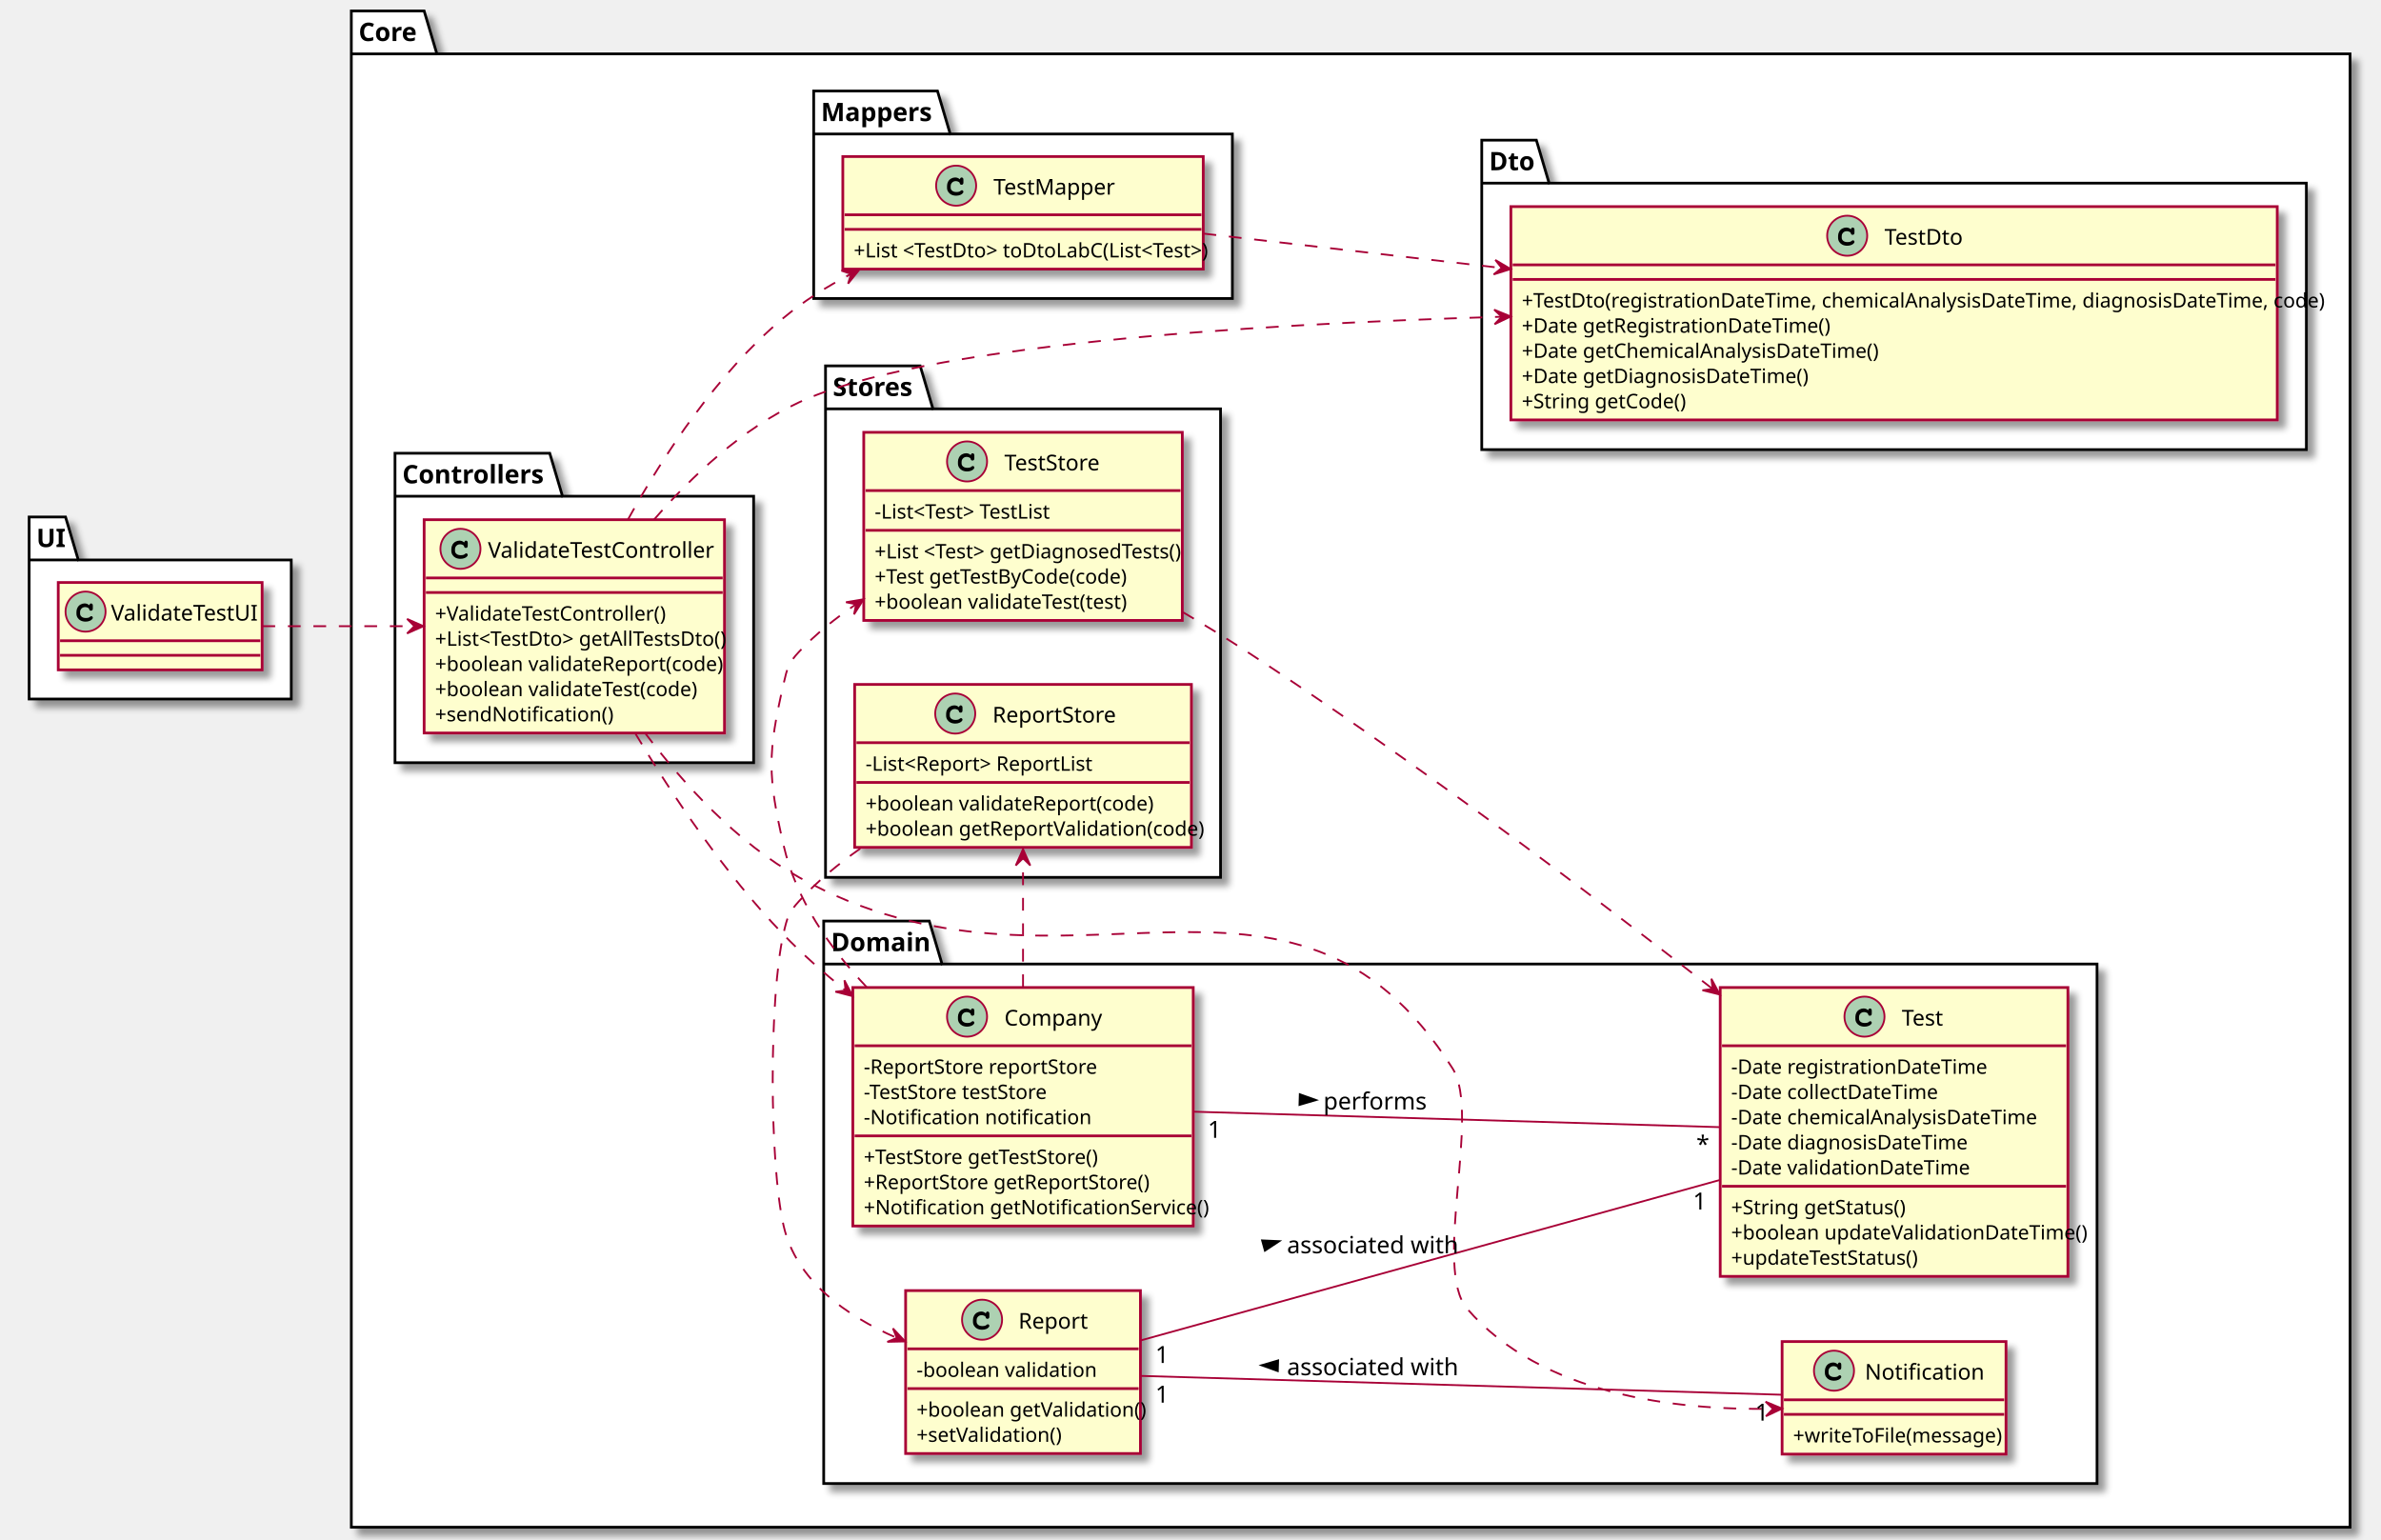
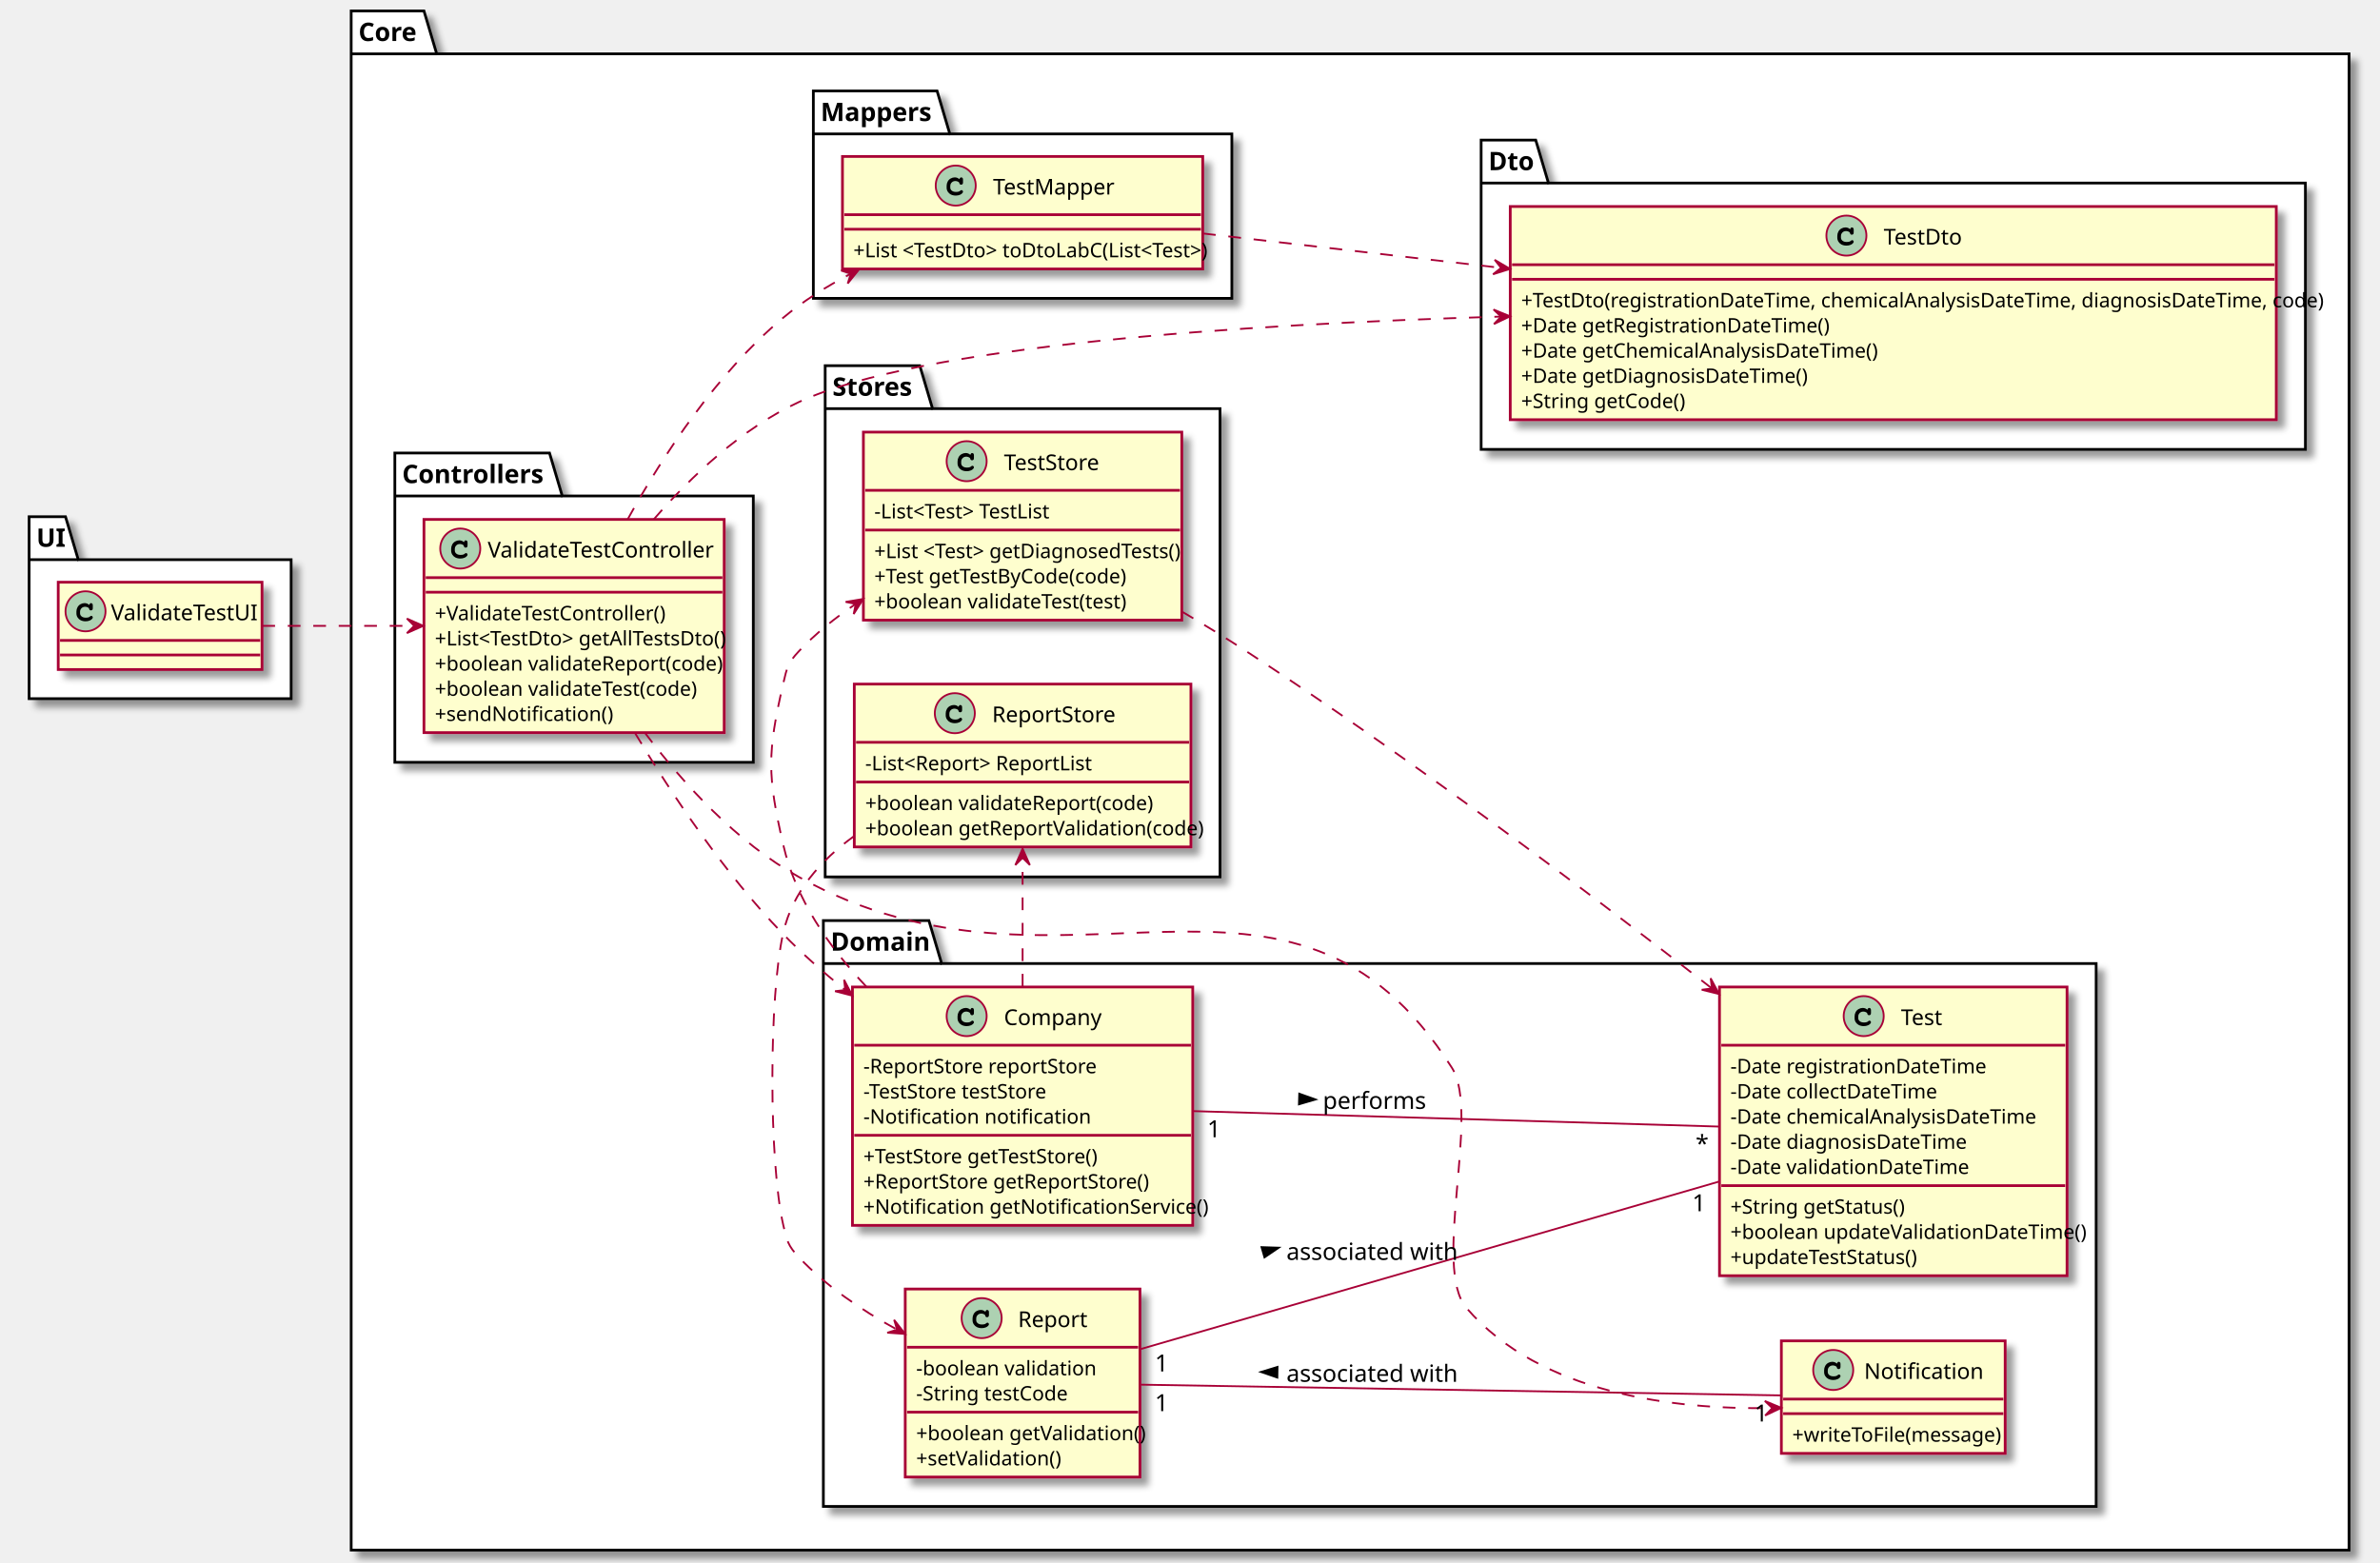
- <svg xmlns="http://www.w3.org/2000/svg" contentScriptType="application/ecmascript" contentStyleType="text/css" height="846px" preserveAspectRatio="none" style="width:1308px;height:846px;" version="1.1" viewBox="0 0 1308 846" width="1308px" zoomAndPan="magnify">
+ <svg xmlns="http://www.w3.org/2000/svg" contentScriptType="application/ecmascript" contentStyleType="text/css" height="859px" preserveAspectRatio="none" style="width:1308px;height:859px;background:#FFFFFF;" version="1.1" viewBox="0 0 1308 859" width="1308px" zoomAndPan="magnify">
  <defs>
-     <filter height="300%" id="f14uuxpwuvs7lb" width="300%" x="-1" y="-1">
+     <filter height="300%" id="ffjk8tilojz" width="300%" x="-1" y="-1">
      <feGaussianBlur result="blurOut" stdDeviation="2.0" />
      <feColorMatrix in="blurOut" result="blurOut2" type="matrix" values="0 0 0 0 0 0 0 0 0 0 0 0 0 0 0 0 0 0 .4 0" />
      <feOffset dx="4.0" dy="4.0" in="blurOut2" result="blurOut3" />
      <feBlend in="SourceGraphic" in2="blurOut3" mode="normal" />
    </filter>
  </defs>
  <g>
-     <polygon fill="#FFFFFF" filter="url(#f14uuxpwuvs7lb)" points="193,6,233,6,240,29.609,1291,29.609,1291,839,193,839,193,6" style="stroke:#000000;stroke-width:1.5;" />
+     <polygon fill="#FFFFFF" filter="url(#ffjk8tilojz)" points="193,6,233,6,240,29.609,1291,29.609,1291,852,193,852,193,6" style="stroke:#000000;stroke-width:1.5;" />
    <line style="stroke:#000000;stroke-width:1.5;" x1="193" x2="240" y1="29.609" y2="29.609" />
    <text fill="#000000" font-family="sans-serif" font-size="14" font-weight="bold" lengthAdjust="spacing" textLength="34" x="197" y="22.533">Core</text>
-     <polygon fill="#FFFFFF" filter="url(#f14uuxpwuvs7lb)" points="452.5,506,510.5,506,517.5,529.609,1152,529.609,1152,815,452.5,815,452.5,506" style="stroke:#000000;stroke-width:1.5;" />
+     <polygon fill="#FFFFFF" filter="url(#ffjk8tilojz)" points="452.5,506,510.5,506,517.5,529.609,1152,529.609,1152,828,452.5,828,452.5,506" style="stroke:#000000;stroke-width:1.5;" />
    <line style="stroke:#000000;stroke-width:1.5;" x1="452.5" x2="517.5" y1="529.609" y2="529.609" />
    <text fill="#000000" font-family="sans-serif" font-size="14" font-weight="bold" lengthAdjust="spacing" textLength="52" x="456.5" y="522.533">Domain</text>
-     <polygon fill="#FFFFFF" filter="url(#f14uuxpwuvs7lb)" points="453.5,201,505.5,201,512.5,224.609,670.5,224.609,670.5,482,453.5,482,453.5,201" style="stroke:#000000;stroke-width:1.5;" />
+     <polygon fill="#FFFFFF" filter="url(#ffjk8tilojz)" points="453.5,201,505.5,201,512.5,224.609,670.5,224.609,670.5,482,453.5,482,453.5,201" style="stroke:#000000;stroke-width:1.5;" />
    <line style="stroke:#000000;stroke-width:1.5;" x1="453.5" x2="512.5" y1="224.609" y2="224.609" />
    <text fill="#000000" font-family="sans-serif" font-size="14" font-weight="bold" lengthAdjust="spacing" textLength="46" x="457.5" y="217.533">Stores</text>
-     <polygon fill="#FFFFFF" filter="url(#f14uuxpwuvs7lb)" points="217,249,302,249,309,272.609,414,272.609,414,419,217,419,217,249" style="stroke:#000000;stroke-width:1.5;" />
+     <polygon fill="#FFFFFF" filter="url(#ffjk8tilojz)" points="217,249,302,249,309,272.609,414,272.609,414,419,217,419,217,249" style="stroke:#000000;stroke-width:1.5;" />
    <line style="stroke:#000000;stroke-width:1.5;" x1="217" x2="309" y1="272.609" y2="272.609" />
    <text fill="#000000" font-family="sans-serif" font-size="14" font-weight="bold" lengthAdjust="spacing" textLength="79" x="221" y="265.533">Controllers</text>
-     <polygon fill="#FFFFFF" filter="url(#f14uuxpwuvs7lb)" points="447,50,515,50,522,73.609,677,73.609,677,164,447,164,447,50" style="stroke:#000000;stroke-width:1.5;" />
+     <polygon fill="#FFFFFF" filter="url(#ffjk8tilojz)" points="447,50,515,50,522,73.609,677,73.609,677,164,447,164,447,50" style="stroke:#000000;stroke-width:1.5;" />
    <line style="stroke:#000000;stroke-width:1.5;" x1="447" x2="522" y1="73.609" y2="73.609" />
    <text fill="#000000" font-family="sans-serif" font-size="14" font-weight="bold" lengthAdjust="spacing" textLength="62" x="451" y="66.533">Mappers</text>
-     <polygon fill="#FFFFFF" filter="url(#f14uuxpwuvs7lb)" points="814,77,844,77,851,100.609,1267,100.609,1267,247,814,247,814,77" style="stroke:#000000;stroke-width:1.5;" />
+     <polygon fill="#FFFFFF" filter="url(#ffjk8tilojz)" points="814,77,844,77,851,100.609,1267,100.609,1267,247,814,247,814,77" style="stroke:#000000;stroke-width:1.5;" />
    <line style="stroke:#000000;stroke-width:1.5;" x1="814" x2="851" y1="100.609" y2="100.609" />
    <text fill="#000000" font-family="sans-serif" font-size="14" font-weight="bold" lengthAdjust="spacing" textLength="24" x="818" y="93.533">Dto</text>
-     <polygon fill="#FFFFFF" filter="url(#f14uuxpwuvs7lb)" points="16,284,36,284,43,307.609,160,307.609,160,384,16,384,16,284" style="stroke:#000000;stroke-width:1.5;" />
+     <polygon fill="#FFFFFF" filter="url(#ffjk8tilojz)" points="16,284,36,284,43,307.609,160,307.609,160,384,16,384,16,284" style="stroke:#000000;stroke-width:1.5;" />
    <line style="stroke:#000000;stroke-width:1.5;" x1="16" x2="43" y1="307.609" y2="307.609" />
    <text fill="#000000" font-family="sans-serif" font-size="14" font-weight="bold" lengthAdjust="spacing" textLength="14" x="20" y="300.533">UI</text>
-     <rect codeLine="7" fill="#FEFECE" filter="url(#f14uuxpwuvs7lb)" height="131.016" id="C" style="stroke:#A80036;stroke-width:1.5;" width="187" x="468.5" y="542.5" />
+     <rect codeLine="7" fill="#FEFECE" filter="url(#ffjk8tilojz)" height="131.016" id="C" style="stroke:#A80036;stroke-width:1.5;" width="187" x="468.5" y="542.5" />
    <ellipse cx="531.25" cy="558.5" fill="#ADD1B2" rx="11" ry="11" style="stroke:#A80036;stroke-width:1.0;" />
    <path d="M533.25,555 Q533.453,554.5 533.688,554.25 Q533.922,554 534.188,554 Q534.656,554 534.953,554.281 Q535.25,554.562 535.25,555.219 L535.25,556.781 Q535.25,557.438 534.969,557.719 Q534.688,558 534.25,558 Q533.859,558 533.609,557.828 Q533.359,557.656 533.25,557.203 Q533.203,556.891 533.031,556.719 Q532.719,556.391 532.156,556.203 Q531.594,556 531.031,556 Q530.328,556 529.734,556.281 Q529.156,556.562 528.703,557.188 Q528.25,557.812 528.25,558.672 L528.25,559.594 Q528.25,560.625 529.094,561.312 Q529.938,562 531.438,562 Q532.328,562 532.953,561.797 Q533.312,561.688 533.719,561.328 Q533.984,561.125 534.125,561.062 Q534.266,561 534.438,561 Q534.766,561 535,561.266 Q535.25,561.516 535.25,561.875 Q535.25,562.219 534.906,562.625 Q534.406,563.219 533.609,563.547 Q532.562,564 531.281,564 Q529.781,564 528.578,563.406 Q527.609,562.938 526.922,561.922 Q526.25,560.906 526.25,559.703 L526.25,558.609 Q526.25,557.359 526.844,556.266 Q527.453,555.172 528.5,554.594 Q529.562,554 530.75,554 Q531.469,554 532.094,554.25 Q532.719,554.5 533.25,555 Z " fill="#000000" />
    <text fill="#000000" font-family="sans-serif" font-size="12" lengthAdjust="spacing" textLength="53" x="551.75" y="563.41">Company</text>
    <line style="stroke:#A80036;stroke-width:1.5;" x1="469.5" x2="654.5" y1="574.5" y2="574.5" />
    <text fill="#000000" font-family="sans-serif" font-size="11" lengthAdjust="spacing" textLength="120" x="474.5" y="589.919">-ReportStore reportStore</text>
    <text fill="#000000" font-family="sans-serif" font-size="11" lengthAdjust="spacing" textLength="98" x="474.5" y="603.755">-TestStore testStore</text>
    <text fill="#000000" font-family="sans-serif" font-size="11" lengthAdjust="spacing" textLength="112" x="474.5" y="617.591">-Notification notification</text>
    <line style="stroke:#A80036;stroke-width:1.5;" x1="469.5" x2="654.5" y1="624.008" y2="624.008" />
    <text fill="#000000" font-family="sans-serif" font-size="11" lengthAdjust="spacing" textLength="126" x="474.5" y="639.427">+TestStore getTestStore()</text>
    <text fill="#000000" font-family="sans-serif" font-size="11" lengthAdjust="spacing" textLength="148" x="474.5" y="653.263">+ReportStore getReportStore()</text>
    <text fill="#000000" font-family="sans-serif" font-size="11" lengthAdjust="spacing" textLength="175" x="474.5" y="667.099">+Notification getNotificationService()</text>
-     <rect codeLine="16" fill="#FEFECE" filter="url(#f14uuxpwuvs7lb)" height="158.688" id="T" style="stroke:#A80036;stroke-width:1.5;" width="191" x="945" y="542.5" />
+     <rect codeLine="16" fill="#FEFECE" filter="url(#ffjk8tilojz)" height="158.688" id="T" style="stroke:#A80036;stroke-width:1.5;" width="191" x="945" y="542.5" />
    <ellipse cx="1024.25" cy="558.5" fill="#ADD1B2" rx="11" ry="11" style="stroke:#A80036;stroke-width:1.0;" />
    <path d="M1026.25,555 Q1026.453,554.5 1026.688,554.25 Q1026.922,554 1027.188,554 Q1027.656,554 1027.953,554.281 Q1028.25,554.562 1028.25,555.219 L1028.25,556.781 Q1028.25,557.438 1027.969,557.719 Q1027.688,558 1027.25,558 Q1026.859,558 1026.609,557.828 Q1026.359,557.656 1026.25,557.203 Q1026.203,556.891 1026.031,556.719 Q1025.719,556.391 1025.156,556.203 Q1024.594,556 1024.031,556 Q1023.328,556 1022.734,556.281 Q1022.156,556.562 1021.703,557.188 Q1021.25,557.812 1021.25,558.672 L1021.25,559.594 Q1021.25,560.625 1022.094,561.312 Q1022.938,562 1024.438,562 Q1025.328,562 1025.953,561.797 Q1026.312,561.688 1026.719,561.328 Q1026.984,561.125 1027.125,561.062 Q1027.266,561 1027.438,561 Q1027.766,561 1028,561.266 Q1028.25,561.516 1028.25,561.875 Q1028.25,562.219 1027.906,562.625 Q1027.406,563.219 1026.609,563.547 Q1025.562,564 1024.281,564 Q1022.781,564 1021.578,563.406 Q1020.609,562.938 1019.922,561.922 Q1019.25,560.906 1019.25,559.703 L1019.25,558.609 Q1019.25,557.359 1019.844,556.266 Q1020.453,555.172 1021.5,554.594 Q1022.562,554 1023.75,554 Q1024.469,554 1025.094,554.25 Q1025.719,554.5 1026.25,555 Z " fill="#000000" />
    <text fill="#000000" font-family="sans-serif" font-size="12" lengthAdjust="spacing" textLength="24" x="1044.75" y="563.41">Test</text>
    <line style="stroke:#A80036;stroke-width:1.5;" x1="946" x2="1135" y1="574.5" y2="574.5" />
    <text fill="#000000" font-family="sans-serif" font-size="11" lengthAdjust="spacing" textLength="127" x="951" y="589.919">-Date registrationDateTime</text>
    <text fill="#000000" font-family="sans-serif" font-size="11" lengthAdjust="spacing" textLength="104" x="951" y="603.755">-Date collectDateTime</text>
    <text fill="#000000" font-family="sans-serif" font-size="11" lengthAdjust="spacing" textLength="157" x="951" y="617.591">-Date chemicalAnalysisDateTime</text>
    <text fill="#000000" font-family="sans-serif" font-size="11" lengthAdjust="spacing" textLength="119" x="951" y="631.427">-Date diagnosisDateTime</text>
    <text fill="#000000" font-family="sans-serif" font-size="11" lengthAdjust="spacing" textLength="118" x="951" y="645.263">-Date validationDateTime</text>
    <line style="stroke:#A80036;stroke-width:1.5;" x1="946" x2="1135" y1="651.68" y2="651.68" />
    <text fill="#000000" font-family="sans-serif" font-size="11" lengthAdjust="spacing" textLength="91" x="951" y="667.099">+String getStatus()</text>
    <text fill="#000000" font-family="sans-serif" font-size="11" lengthAdjust="spacing" textLength="179" x="951" y="680.935">+boolean updateValidationDateTime()</text>
    <text fill="#000000" font-family="sans-serif" font-size="11" lengthAdjust="spacing" textLength="99" x="951" y="694.77">+updateTestStatus()</text>
-     <rect codeLine="27" fill="#FEFECE" filter="url(#f14uuxpwuvs7lb)" height="89.508" id="R" style="stroke:#A80036;stroke-width:1.5;" width="129" x="497.5" y="709" />
-     <ellipse cx="539.5" cy="725" fill="#ADD1B2" rx="11" ry="11" style="stroke:#A80036;stroke-width:1.0;" />
-     <path d="M541.5,721.5 Q541.703,721 541.938,720.75 Q542.172,720.5 542.438,720.5 Q542.906,720.5 543.203,720.781 Q543.5,721.062 543.5,721.719 L543.5,723.281 Q543.5,723.938 543.219,724.219 Q542.938,724.5 542.5,724.5 Q542.109,724.5 541.859,724.328 Q541.609,724.156 541.5,723.703 Q541.453,723.391 541.281,723.219 Q540.969,722.891 540.406,722.703 Q539.844,722.5 539.281,722.5 Q538.578,722.5 537.984,722.781 Q537.406,723.062 536.953,723.688 Q536.5,724.312 536.5,725.172 L536.5,726.094 Q536.5,727.125 537.344,727.812 Q538.188,728.5 539.688,728.5 Q540.578,728.5 541.203,728.297 Q541.562,728.188 541.969,727.828 Q542.234,727.625 542.375,727.562 Q542.516,727.5 542.688,727.5 Q543.016,727.5 543.25,727.766 Q543.5,728.016 543.5,728.375 Q543.5,728.719 543.156,729.125 Q542.656,729.719 541.859,730.047 Q540.812,730.5 539.531,730.5 Q538.031,730.5 536.828,729.906 Q535.859,729.438 535.172,728.422 Q534.5,727.406 534.5,726.203 L534.5,725.109 Q534.5,723.859 535.094,722.766 Q535.703,721.672 536.75,721.094 Q537.812,720.5 539,720.5 Q539.719,720.5 540.344,720.75 Q540.969,721 541.5,721.5 Z " fill="#000000" />
-     <text fill="#000000" font-family="sans-serif" font-size="12" lengthAdjust="spacing" textLength="37" x="559.5" y="729.91">Report</text>
-     <line style="stroke:#A80036;stroke-width:1.5;" x1="498.5" x2="625.5" y1="741" y2="741" />
-     <text fill="#000000" font-family="sans-serif" font-size="11" lengthAdjust="spacing" textLength="90" x="503.5" y="756.419">-boolean validation</text>
-     <line style="stroke:#A80036;stroke-width:1.5;" x1="498.5" x2="625.5" y1="762.836" y2="762.836" />
-     <text fill="#000000" font-family="sans-serif" font-size="11" lengthAdjust="spacing" textLength="117" x="503.5" y="778.255">+boolean getValidation()</text>
-     <text fill="#000000" font-family="sans-serif" font-size="11" lengthAdjust="spacing" textLength="76" x="503.5" y="792.091">+setValidation()</text>
-     <rect codeLine="33" fill="#FEFECE" filter="url(#f14uuxpwuvs7lb)" height="61.836" id="N" style="stroke:#A80036;stroke-width:1.5;" width="123" x="979" y="737" />
+     <rect codeLine="27" fill="#FEFECE" filter="url(#ffjk8tilojz)" height="103.344" id="R" style="stroke:#A80036;stroke-width:1.5;" width="129" x="497.5" y="708.5" />
+     <ellipse cx="539.5" cy="724.5" fill="#ADD1B2" rx="11" ry="11" style="stroke:#A80036;stroke-width:1.0;" />
+     <path d="M541.5,721 Q541.703,720.5 541.938,720.25 Q542.172,720 542.438,720 Q542.906,720 543.203,720.281 Q543.5,720.562 543.5,721.219 L543.5,722.781 Q543.5,723.438 543.219,723.719 Q542.938,724 542.5,724 Q542.109,724 541.859,723.828 Q541.609,723.656 541.5,723.203 Q541.453,722.891 541.281,722.719 Q540.969,722.391 540.406,722.203 Q539.844,722 539.281,722 Q538.578,722 537.984,722.281 Q537.406,722.562 536.953,723.188 Q536.5,723.812 536.5,724.672 L536.5,725.594 Q536.5,726.625 537.344,727.312 Q538.188,728 539.688,728 Q540.578,728 541.203,727.797 Q541.562,727.688 541.969,727.328 Q542.234,727.125 542.375,727.062 Q542.516,727 542.688,727 Q543.016,727 543.25,727.266 Q543.5,727.516 543.5,727.875 Q543.5,728.219 543.156,728.625 Q542.656,729.219 541.859,729.547 Q540.812,730 539.531,730 Q538.031,730 536.828,729.406 Q535.859,728.938 535.172,727.922 Q534.5,726.906 534.5,725.703 L534.5,724.609 Q534.5,723.359 535.094,722.266 Q535.703,721.172 536.75,720.594 Q537.812,720 539,720 Q539.719,720 540.344,720.25 Q540.969,720.5 541.5,721 Z " fill="#000000" />
+     <text fill="#000000" font-family="sans-serif" font-size="12" lengthAdjust="spacing" textLength="37" x="559.5" y="729.41">Report</text>
+     <line style="stroke:#A80036;stroke-width:1.5;" x1="498.5" x2="625.5" y1="740.5" y2="740.5" />
+     <text fill="#000000" font-family="sans-serif" font-size="11" lengthAdjust="spacing" textLength="90" x="503.5" y="755.919">-boolean validation</text>
+     <text fill="#000000" font-family="sans-serif" font-size="11" lengthAdjust="spacing" textLength="78" x="503.5" y="769.755">-String testCode</text>
+     <line style="stroke:#A80036;stroke-width:1.5;" x1="498.5" x2="625.5" y1="776.172" y2="776.172" />
+     <text fill="#000000" font-family="sans-serif" font-size="11" lengthAdjust="spacing" textLength="117" x="503.5" y="791.591">+boolean getValidation()</text>
+     <text fill="#000000" font-family="sans-serif" font-size="11" lengthAdjust="spacing" textLength="76" x="503.5" y="805.427">+setValidation()</text>
+     <rect codeLine="34" fill="#FEFECE" filter="url(#ffjk8tilojz)" height="61.836" id="N" style="stroke:#A80036;stroke-width:1.5;" width="123" x="979" y="737" />
    <ellipse cx="1007.5" cy="753" fill="#ADD1B2" rx="11" ry="11" style="stroke:#A80036;stroke-width:1.0;" />
    <path d="M1009.5,749.5 Q1009.703,749 1009.938,748.75 Q1010.172,748.5 1010.438,748.5 Q1010.906,748.5 1011.203,748.781 Q1011.5,749.062 1011.5,749.719 L1011.5,751.281 Q1011.5,751.938 1011.219,752.219 Q1010.938,752.5 1010.5,752.5 Q1010.109,752.5 1009.859,752.328 Q1009.609,752.156 1009.5,751.703 Q1009.453,751.391 1009.281,751.219 Q1008.969,750.891 1008.406,750.703 Q1007.844,750.5 1007.281,750.5 Q1006.578,750.5 1005.984,750.781 Q1005.406,751.062 1004.953,751.688 Q1004.5,752.312 1004.5,753.172 L1004.5,754.094 Q1004.5,755.125 1005.344,755.812 Q1006.188,756.5 1007.688,756.5 Q1008.578,756.5 1009.203,756.297 Q1009.562,756.188 1009.969,755.828 Q1010.234,755.625 1010.375,755.562 Q1010.516,755.5 1010.688,755.5 Q1011.016,755.5 1011.25,755.766 Q1011.5,756.016 1011.5,756.375 Q1011.5,756.719 1011.156,757.125 Q1010.656,757.719 1009.859,758.047 Q1008.812,758.5 1007.531,758.5 Q1006.031,758.5 1004.828,757.906 Q1003.859,757.438 1003.172,756.422 Q1002.5,755.406 1002.5,754.203 L1002.5,753.109 Q1002.5,751.859 1003.094,750.766 Q1003.703,749.672 1004.75,749.094 Q1005.812,748.5 1007,748.5 Q1007.719,748.5 1008.344,748.75 Q1008.969,749 1009.5,749.5 Z " fill="#000000" />
    <text fill="#000000" font-family="sans-serif" font-size="12" lengthAdjust="spacing" textLength="61" x="1024.5" y="757.91">Notification</text>
    <line style="stroke:#A80036;stroke-width:1.5;" x1="980" x2="1101" y1="769" y2="769" />
    <line style="stroke:#A80036;stroke-width:1.5;" x1="980" x2="1101" y1="777" y2="777" />
    <text fill="#000000" font-family="sans-serif" font-size="11" lengthAdjust="spacing" textLength="111" x="985" y="792.419">+writeToFile(message)</text>
-     <rect codeLine="40" fill="#FEFECE" filter="url(#f14uuxpwuvs7lb)" height="103.344" id="TS" style="stroke:#A80036;stroke-width:1.5;" width="175" x="474.5" y="237.5" />
+     <rect codeLine="41" fill="#FEFECE" filter="url(#ffjk8tilojz)" height="103.344" id="TS" style="stroke:#A80036;stroke-width:1.5;" width="175" x="474.5" y="237.5" />
    <ellipse cx="531.25" cy="253.5" fill="#ADD1B2" rx="11" ry="11" style="stroke:#A80036;stroke-width:1.0;" />
    <path d="M533.25,250 Q533.453,249.5 533.688,249.25 Q533.922,249 534.188,249 Q534.656,249 534.953,249.281 Q535.25,249.562 535.25,250.219 L535.25,251.781 Q535.25,252.438 534.969,252.719 Q534.688,253 534.25,253 Q533.859,253 533.609,252.828 Q533.359,252.656 533.25,252.203 Q533.203,251.891 533.031,251.719 Q532.719,251.391 532.156,251.203 Q531.594,251 531.031,251 Q530.328,251 529.734,251.281 Q529.156,251.562 528.703,252.188 Q528.25,252.812 528.25,253.672 L528.25,254.594 Q528.25,255.625 529.094,256.312 Q529.938,257 531.438,257 Q532.328,257 532.953,256.797 Q533.312,256.688 533.719,256.328 Q533.984,256.125 534.125,256.062 Q534.266,256 534.438,256 Q534.766,256 535,256.266 Q535.25,256.516 535.25,256.875 Q535.25,257.219 534.906,257.625 Q534.406,258.219 533.609,258.547 Q532.562,259 531.281,259 Q529.781,259 528.578,258.406 Q527.609,257.938 526.922,256.922 Q526.25,255.906 526.25,254.703 L526.25,253.609 Q526.25,252.359 526.844,251.266 Q527.453,250.172 528.5,249.594 Q529.562,249 530.75,249 Q531.469,249 532.094,249.25 Q532.719,249.5 533.25,250 Z " fill="#000000" />
    <text fill="#000000" font-family="sans-serif" font-size="12" lengthAdjust="spacing" textLength="53" x="551.75" y="258.41">TestStore</text>
    <line style="stroke:#A80036;stroke-width:1.5;" x1="475.5" x2="648.5" y1="269.5" y2="269.5" />
    <text fill="#000000" font-family="sans-serif" font-size="11" lengthAdjust="spacing" textLength="95" x="480.5" y="284.919">-List&lt;Test&gt; TestList</text>
    <line style="stroke:#A80036;stroke-width:1.5;" x1="475.5" x2="648.5" y1="291.336" y2="291.336" />
    <text fill="#000000" font-family="sans-serif" font-size="11" lengthAdjust="spacing" textLength="163" x="480.5" y="306.755">+List &lt;Test&gt; getDiagnosedTests()</text>
    <text fill="#000000" font-family="sans-serif" font-size="11" lengthAdjust="spacing" textLength="136" x="480.5" y="320.591">+Test getTestByCode(code)</text>
    <text fill="#000000" font-family="sans-serif" font-size="11" lengthAdjust="spacing" textLength="131" x="480.5" y="334.427">+boolean validateTest(test)</text>
-     <rect codeLine="47" fill="#FEFECE" filter="url(#f14uuxpwuvs7lb)" height="89.508" id="RS" style="stroke:#A80036;stroke-width:1.5;" width="185" x="469.5" y="376" />
+     <rect codeLine="48" fill="#FEFECE" filter="url(#ffjk8tilojz)" height="89.508" id="RS" style="stroke:#A80036;stroke-width:1.5;" width="185" x="469.5" y="376" />
    <ellipse cx="524.75" cy="392" fill="#ADD1B2" rx="11" ry="11" style="stroke:#A80036;stroke-width:1.0;" />
    <path d="M526.75,388.5 Q526.953,388 527.188,387.75 Q527.422,387.5 527.688,387.5 Q528.156,387.5 528.453,387.781 Q528.75,388.062 528.75,388.719 L528.75,390.281 Q528.75,390.938 528.469,391.219 Q528.188,391.5 527.75,391.5 Q527.359,391.5 527.109,391.328 Q526.859,391.156 526.75,390.703 Q526.703,390.391 526.531,390.219 Q526.219,389.891 525.656,389.703 Q525.094,389.5 524.531,389.5 Q523.828,389.5 523.234,389.781 Q522.656,390.062 522.203,390.688 Q521.75,391.312 521.75,392.172 L521.75,393.094 Q521.75,394.125 522.594,394.812 Q523.438,395.5 524.938,395.5 Q525.828,395.5 526.453,395.297 Q526.812,395.188 527.219,394.828 Q527.484,394.625 527.625,394.562 Q527.766,394.5 527.938,394.5 Q528.266,394.5 528.5,394.766 Q528.75,395.016 528.75,395.375 Q528.75,395.719 528.406,396.125 Q527.906,396.719 527.109,397.047 Q526.062,397.5 524.781,397.5 Q523.281,397.5 522.078,396.906 Q521.109,396.438 520.422,395.422 Q519.75,394.406 519.75,393.203 L519.75,392.109 Q519.75,390.859 520.344,389.766 Q520.953,388.672 522,388.094 Q523.062,387.5 524.25,387.5 Q524.969,387.5 525.594,387.75 Q526.219,388 526.75,388.5 Z " fill="#000000" />
    <text fill="#000000" font-family="sans-serif" font-size="12" lengthAdjust="spacing" textLength="66" x="545.25" y="396.91">ReportStore</text>
    <line style="stroke:#A80036;stroke-width:1.5;" x1="470.5" x2="653.5" y1="408" y2="408" />
    <text fill="#000000" font-family="sans-serif" font-size="11" lengthAdjust="spacing" textLength="117" x="475.5" y="423.419">-List&lt;Report&gt; ReportList</text>
    <line style="stroke:#A80036;stroke-width:1.5;" x1="470.5" x2="653.5" y1="429.836" y2="429.836" />
    <text fill="#000000" font-family="sans-serif" font-size="11" lengthAdjust="spacing" textLength="148" x="475.5" y="445.255">+boolean validateReport(code)</text>
    <text fill="#000000" font-family="sans-serif" font-size="11" lengthAdjust="spacing" textLength="173" x="475.5" y="459.091">+boolean getReportValidation(code)</text>
-     <rect codeLine="56" fill="#FEFECE" filter="url(#f14uuxpwuvs7lb)" height="117.18" id="VTC" style="stroke:#A80036;stroke-width:1.5;" width="165" x="233" y="285.5" />
+     <rect codeLine="57" fill="#FEFECE" filter="url(#ffjk8tilojz)" height="117.18" id="VTC" style="stroke:#A80036;stroke-width:1.5;" width="165" x="233" y="285.5" />
    <ellipse cx="252.95" cy="301.5" fill="#ADD1B2" rx="11" ry="11" style="stroke:#A80036;stroke-width:1.0;" />
    <path d="M254.95,298 Q255.153,297.5 255.387,297.25 Q255.622,297 255.887,297 Q256.356,297 256.653,297.281 Q256.95,297.562 256.95,298.219 L256.95,299.781 Q256.95,300.438 256.669,300.719 Q256.387,301 255.95,301 Q255.559,301 255.309,300.828 Q255.059,300.656 254.95,300.203 Q254.903,299.891 254.731,299.719 Q254.419,299.391 253.856,299.203 Q253.294,299 252.731,299 Q252.028,299 251.434,299.281 Q250.856,299.562 250.403,300.188 Q249.95,300.812 249.95,301.672 L249.95,302.594 Q249.95,303.625 250.794,304.312 Q251.637,305 253.137,305 Q254.028,305 254.653,304.797 Q255.012,304.688 255.419,304.328 Q255.684,304.125 255.825,304.062 Q255.966,304 256.137,304 Q256.466,304 256.7,304.266 Q256.95,304.516 256.95,304.875 Q256.95,305.219 256.606,305.625 Q256.106,306.219 255.309,306.547 Q254.262,307 252.981,307 Q251.481,307 250.278,306.406 Q249.309,305.938 248.622,304.922 Q247.95,303.906 247.95,302.703 L247.95,301.609 Q247.95,300.359 248.544,299.266 Q249.153,298.172 250.2,297.594 Q251.262,297 252.45,297 Q253.169,297 253.794,297.25 Q254.419,297.5 254.95,298 Z " fill="#000000" />
    <text fill="#000000" font-family="sans-serif" font-size="12" lengthAdjust="spacing" textLength="122" x="268.05" y="306.41">ValidateTestController</text>
    <line style="stroke:#A80036;stroke-width:1.5;" x1="234" x2="397" y1="317.5" y2="317.5" />
    <line style="stroke:#A80036;stroke-width:1.5;" x1="234" x2="397" y1="325.5" y2="325.5" />
    <text fill="#000000" font-family="sans-serif" font-size="11" lengthAdjust="spacing" textLength="120" x="239" y="340.919">+ValidateTestController()</text>
    <text fill="#000000" font-family="sans-serif" font-size="11" lengthAdjust="spacing" textLength="153" x="239" y="354.755">+List&lt;TestDto&gt; getAllTestsDto()</text>
    <text fill="#000000" font-family="sans-serif" font-size="11" lengthAdjust="spacing" textLength="148" x="239" y="368.591">+boolean validateReport(code)</text>
    <text fill="#000000" font-family="sans-serif" font-size="11" lengthAdjust="spacing" textLength="137" x="239" y="382.427">+boolean validateTest(code)</text>
    <text fill="#000000" font-family="sans-serif" font-size="11" lengthAdjust="spacing" textLength="91" x="239" y="396.263">+sendNotification()</text>
-     <rect codeLine="71" fill="#FEFECE" filter="url(#f14uuxpwuvs7lb)" height="61.836" id="tM" style="stroke:#A80036;stroke-width:1.5;" width="198" x="463" y="86" />
+     <rect codeLine="72" fill="#FEFECE" filter="url(#ffjk8tilojz)" height="61.836" id="tM" style="stroke:#A80036;stroke-width:1.5;" width="198" x="463" y="86" />
    <ellipse cx="525.25" cy="102" fill="#ADD1B2" rx="11" ry="11" style="stroke:#A80036;stroke-width:1.0;" />
    <path d="M527.25,98.5 Q527.453,98 527.688,97.75 Q527.922,97.5 528.188,97.5 Q528.656,97.5 528.953,97.781 Q529.25,98.062 529.25,98.719 L529.25,100.281 Q529.25,100.938 528.969,101.219 Q528.688,101.5 528.25,101.5 Q527.859,101.5 527.609,101.328 Q527.359,101.156 527.25,100.703 Q527.203,100.391 527.031,100.219 Q526.719,99.891 526.156,99.703 Q525.594,99.5 525.031,99.5 Q524.328,99.5 523.734,99.781 Q523.156,100.062 522.703,100.688 Q522.25,101.312 522.25,102.172 L522.25,103.094 Q522.25,104.125 523.094,104.812 Q523.938,105.5 525.438,105.5 Q526.328,105.5 526.953,105.297 Q527.312,105.188 527.719,104.828 Q527.984,104.625 528.125,104.562 Q528.266,104.5 528.438,104.5 Q528.766,104.5 529,104.766 Q529.25,105.016 529.25,105.375 Q529.25,105.719 528.906,106.125 Q528.406,106.719 527.609,107.047 Q526.562,107.5 525.281,107.5 Q523.781,107.5 522.578,106.906 Q521.609,106.438 520.922,105.422 Q520.25,104.406 520.25,103.203 L520.25,102.109 Q520.25,100.859 520.844,99.766 Q521.453,98.672 522.5,98.094 Q523.562,97.5 524.75,97.5 Q525.469,97.5 526.094,97.75 Q526.719,98 527.25,98.5 Z " fill="#000000" />
    <text fill="#000000" font-family="sans-serif" font-size="12" lengthAdjust="spacing" textLength="65" x="545.75" y="106.91">TestMapper</text>
    <line style="stroke:#A80036;stroke-width:1.5;" x1="464" x2="660" y1="118" y2="118" />
    <line style="stroke:#A80036;stroke-width:1.5;" x1="464" x2="660" y1="126" y2="126" />
    <text fill="#000000" font-family="sans-serif" font-size="11" lengthAdjust="spacing" textLength="186" x="469" y="141.419">+List &lt;TestDto&gt; toDtoLabC(List&lt;Test&gt;)</text>
-     <rect codeLine="79" fill="#FEFECE" filter="url(#f14uuxpwuvs7lb)" height="117.18" id="tDto" style="stroke:#A80036;stroke-width:1.5;" width="421" x="830" y="113.5" />
+     <rect codeLine="80" fill="#FEFECE" filter="url(#ffjk8tilojz)" height="117.18" id="tDto" style="stroke:#A80036;stroke-width:1.5;" width="421" x="830" y="113.5" />
    <ellipse cx="1014.75" cy="129.5" fill="#ADD1B2" rx="11" ry="11" style="stroke:#A80036;stroke-width:1.0;" />
    <path d="M1016.75,126 Q1016.953,125.5 1017.188,125.25 Q1017.422,125 1017.688,125 Q1018.156,125 1018.453,125.281 Q1018.75,125.562 1018.75,126.219 L1018.75,127.781 Q1018.75,128.438 1018.469,128.719 Q1018.188,129 1017.75,129 Q1017.359,129 1017.109,128.828 Q1016.859,128.656 1016.75,128.203 Q1016.703,127.891 1016.531,127.719 Q1016.219,127.391 1015.656,127.203 Q1015.094,127 1014.531,127 Q1013.828,127 1013.234,127.281 Q1012.656,127.562 1012.203,128.188 Q1011.75,128.812 1011.75,129.672 L1011.75,130.594 Q1011.75,131.625 1012.594,132.312 Q1013.438,133 1014.938,133 Q1015.828,133 1016.453,132.797 Q1016.812,132.688 1017.219,132.328 Q1017.484,132.125 1017.625,132.062 Q1017.766,132 1017.938,132 Q1018.266,132 1018.5,132.266 Q1018.75,132.516 1018.75,132.875 Q1018.75,133.219 1018.406,133.625 Q1017.906,134.219 1017.109,134.547 Q1016.062,135 1014.781,135 Q1013.281,135 1012.078,134.406 Q1011.109,133.938 1010.422,132.922 Q1009.75,131.906 1009.75,130.703 L1009.75,129.609 Q1009.75,128.359 1010.344,127.266 Q1010.953,126.172 1012,125.594 Q1013.062,125 1014.25,125 Q1014.969,125 1015.594,125.25 Q1016.219,125.5 1016.75,126 Z " fill="#000000" />
    <text fill="#000000" font-family="sans-serif" font-size="12" lengthAdjust="spacing" textLength="43" x="1035.25" y="134.41">TestDto</text>
    <line style="stroke:#A80036;stroke-width:1.5;" x1="831" x2="1250" y1="145.5" y2="145.5" />
    <line style="stroke:#A80036;stroke-width:1.5;" x1="831" x2="1250" y1="153.5" y2="153.5" />
    <text fill="#000000" font-family="sans-serif" font-size="11" lengthAdjust="spacing" textLength="409" x="836" y="168.919">+TestDto(registrationDateTime, chemicalAnalysisDateTime, diagnosisDateTime, code)</text>
    <text fill="#000000" font-family="sans-serif" font-size="11" lengthAdjust="spacing" textLength="155" x="836" y="182.755">+Date getRegistrationDateTime()</text>
    <text fill="#000000" font-family="sans-serif" font-size="11" lengthAdjust="spacing" textLength="183" x="836" y="196.591">+Date getChemicalAnalysisDateTime()</text>
    <text fill="#000000" font-family="sans-serif" font-size="11" lengthAdjust="spacing" textLength="145" x="836" y="210.427">+Date getDiagnosisDateTime()</text>
    <text fill="#000000" font-family="sans-serif" font-size="11" lengthAdjust="spacing" textLength="85" x="836" y="224.263">+String getCode()</text>
-     <rect codeLine="93" fill="#FEFECE" filter="url(#f14uuxpwuvs7lb)" height="48" id="VTUI" style="stroke:#A80036;stroke-width:1.5;" width="112" x="32" y="320" />
+     <rect codeLine="94" fill="#FEFECE" filter="url(#ffjk8tilojz)" height="48" id="VTUI" style="stroke:#A80036;stroke-width:1.5;" width="112" x="32" y="320" />
    <ellipse cx="47" cy="336" fill="#ADD1B2" rx="11" ry="11" style="stroke:#A80036;stroke-width:1.0;" />
    <path d="M49,332.5 Q49.203,332 49.438,331.75 Q49.672,331.5 49.938,331.5 Q50.406,331.5 50.703,331.781 Q51,332.062 51,332.719 L51,334.281 Q51,334.938 50.719,335.219 Q50.438,335.5 50,335.5 Q49.609,335.5 49.359,335.328 Q49.109,335.156 49,334.703 Q48.953,334.391 48.781,334.219 Q48.469,333.891 47.906,333.703 Q47.344,333.5 46.781,333.5 Q46.078,333.5 45.484,333.781 Q44.906,334.062 44.453,334.688 Q44,335.312 44,336.172 L44,337.094 Q44,338.125 44.844,338.812 Q45.688,339.5 47.188,339.5 Q48.078,339.5 48.703,339.297 Q49.062,339.188 49.469,338.828 Q49.734,338.625 49.875,338.562 Q50.016,338.5 50.188,338.5 Q50.516,338.5 50.75,338.766 Q51,339.016 51,339.375 Q51,339.719 50.656,340.125 Q50.156,340.719 49.359,341.047 Q48.312,341.5 47.031,341.5 Q45.531,341.5 44.328,340.906 Q43.359,340.438 42.672,339.422 Q42,338.406 42,337.203 L42,336.109 Q42,334.859 42.594,333.766 Q43.203,332.672 44.25,332.094 Q45.312,331.5 46.5,331.5 Q47.219,331.5 47.844,331.75 Q48.469,332 49,332.5 Z " fill="#000000" />
    <text fill="#000000" font-family="sans-serif" font-size="12" lengthAdjust="spacing" textLength="80" x="61" y="340.91">ValidateTestUI</text>
    <line style="stroke:#A80036;stroke-width:1.5;" x1="33" x2="143" y1="352" y2="352" />
    <line style="stroke:#A80036;stroke-width:1.5;" x1="33" x2="143" y1="360" y2="360" />
-     <path codeLine="96" d="M144.16,344 C169.2,344 199.43,344 227.42,344 " fill="none" id="VTUI-to-VTC" style="stroke:#A80036;stroke-width:1.0;stroke-dasharray:7.0,7.0;" />
+     <path codeLine="97" d="M144.16,344 C169.2,344 199.43,344 227.42,344 " fill="none" id="VTUI-to-VTC" style="stroke:#A80036;stroke-width:1.0;stroke-dasharray:7.0,7.0;" />
    <polygon fill="#A80036" points="232.62,344,223.62,340,227.62,344,223.62,348,232.62,344" style="stroke:#A80036;stroke-width:1.0;" />
-     <path codeLine="98" d="M476.08,542.26 C455.39,520.38 437.28,493.97 430.5,464.5 C421.63,425.95 421.63,414.05 430.5,375.5 C432.44,367.07 433.07,364.29 439,358 C448.12,348.32 458.92,339.64 470.25,331.97 " fill="none" id="C-to-TS" style="stroke:#A80036;stroke-width:1.0;stroke-dasharray:7.0,7.0;" />
+     <path codeLine="99" d="M476.08,542.26 C455.39,520.38 437.28,493.97 430.5,464.5 C421.63,425.95 421.63,414.05 430.5,375.5 C432.44,367.07 433.07,364.29 439,358 C448.12,348.32 458.92,339.64 470.25,331.97 " fill="none" id="C-to-TS" style="stroke:#A80036;stroke-width:1.0;stroke-dasharray:7.0,7.0;" />
    <polygon fill="#A80036" points="474.46,329.2,464.749,330.841,470.293,331.964,469.171,337.508,474.46,329.2" style="stroke:#A80036;stroke-width:1.0;" />
-     <path codeLine="99" d="M562,542.26 C562,518.67 562,495.09 562,471.5 " fill="none" id="C-to-RS" style="stroke:#A80036;stroke-width:1.0;stroke-dasharray:7.0,7.0;" />
+     <path codeLine="100" d="M562,542.26 C562,518.67 562,495.09 562,471.5 " fill="none" id="C-to-RS" style="stroke:#A80036;stroke-width:1.0;stroke-dasharray:7.0,7.0;" />
    <polygon fill="#A80036" points="562,466.47,558,475.47,562,471.47,566,475.47,562,466.47" style="stroke:#A80036;stroke-width:1.0;" />
-     <path codeLine="100" d="M348.98,402.88 C369.55,437.2 398.22,480.06 430,513 C440.43,523.81 452.21,534.25 464.33,544 " fill="none" id="VTC-to-C" style="stroke:#A80036;stroke-width:1.0;stroke-dasharray:7.0,7.0;" />
+     <path codeLine="101" d="M348.98,402.88 C369.55,437.2 398.22,480.06 430,513 C440.43,523.81 452.21,534.25 464.33,544 " fill="none" id="VTC-to-C" style="stroke:#A80036;stroke-width:1.0;stroke-dasharray:7.0,7.0;" />
    <polygon fill="#A80036" points="468.45,547.28,463.898,538.546,464.537,544.167,458.917,544.807,468.45,547.28" style="stroke:#A80036;stroke-width:1.0;" />
-     <path codeLine="101" d="M344.99,285.37 C364.76,249.65 393.99,205.21 430,175 C441.21,165.59 454.19,157.44 467.54,150.48 " fill="none" id="VTC-to-tM" style="stroke:#A80036;stroke-width:1.0;stroke-dasharray:7.0,7.0;" />
+     <path codeLine="102" d="M344.99,285.37 C364.76,249.65 393.99,205.21 430,175 C441.21,165.59 454.19,157.44 467.54,150.48 " fill="none" id="VTC-to-tM" style="stroke:#A80036;stroke-width:1.0;stroke-dasharray:7.0,7.0;" />
    <polygon fill="#A80036" points="472.07,148.16,462.236,148.708,467.621,150.442,465.887,155.826,472.07,148.16" style="stroke:#A80036;stroke-width:1.0;" />
-     <path codeLine="102" d="M359.27,285.48 C380.38,261.21 407.97,235.4 439,221 C505.81,190 680.84,178.28 824.81,174.01 " fill="none" id="VTC-to-tDto" style="stroke:#A80036;stroke-width:1.0;stroke-dasharray:7.0,7.0;" />
+     <path codeLine="103" d="M359.27,285.48 C380.38,261.21 407.97,235.4 439,221 C505.81,190 680.84,178.28 824.81,174.01 " fill="none" id="VTC-to-tDto" style="stroke:#A80036;stroke-width:1.0;stroke-dasharray:7.0,7.0;" />
    <polygon fill="#A80036" points="829.92,173.86,820.809,170.119,824.922,174.003,821.038,178.115,829.92,173.86" style="stroke:#A80036;stroke-width:1.0;" />
-     <path codeLine="103" d="M354.26,402.55 C375.69,430.99 405.01,463.03 439,482 C584.17,563 709.03,446.57 798,587 C813.73,611.82 786.79,696.76 806,719 C846.71,766.15 920.18,774.81 973.87,773.94 " fill="none" id="VTC-to-N" style="stroke:#A80036;stroke-width:1.0;stroke-dasharray:7.0,7.0;" />
+     <path codeLine="104" d="M354.26,402.55 C375.69,430.99 405.01,463.03 439,482 C584.17,563 709.03,446.57 798,587 C813.73,611.82 786.79,696.76 806,719 C846.71,766.15 920.18,774.81 973.87,773.94 " fill="none" id="VTC-to-N" style="stroke:#A80036;stroke-width:1.0;stroke-dasharray:7.0,7.0;" />
    <polygon fill="#A80036" points="979,773.82,969.911,770.027,974.001,773.934,970.094,778.025,979,773.82" style="stroke:#A80036;stroke-width:1.0;" />
-     <path codeLine="105" d="M649.79,336.3 C661.76,343.34 673.79,350.69 685,358 C774.2,416.11 870.84,488.77 940.65,543.15 " fill="none" id="TS-to-T" style="stroke:#A80036;stroke-width:1.0;stroke-dasharray:7.0,7.0;" />
+     <path codeLine="106" d="M649.79,336.3 C661.76,343.34 673.79,350.69 685,358 C774.2,416.11 870.84,488.77 940.65,543.15 " fill="none" id="TS-to-T" style="stroke:#A80036;stroke-width:1.0;stroke-dasharray:7.0,7.0;" />
    <polygon fill="#A80036" points="944.79,546.38,940.148,537.694,940.846,543.307,935.232,544.005,944.79,546.38" style="stroke:#A80036;stroke-width:1.0;" />
-     <path codeLine="106" d="M661.15,128.33 C708.62,133.81 767.6,140.62 824.76,147.21 " fill="none" id="tM-to-tDto" style="stroke:#A80036;stroke-width:1.0;stroke-dasharray:7.0,7.0;" />
+     <path codeLine="107" d="M661.15,128.33 C708.62,133.81 767.6,140.62 824.76,147.21 " fill="none" id="tM-to-tDto" style="stroke:#A80036;stroke-width:1.0;stroke-dasharray:7.0,7.0;" />
    <polygon fill="#A80036" points="829.93,147.81,821.446,142.808,824.963,147.239,820.532,150.756,829.93,147.81" style="stroke:#A80036;stroke-width:1.0;" />
-     <path codeLine="108" d="M655.72,610.72 C739.11,613.17 861.05,616.76 944.99,619.22 " fill="none" id="C-T" style="stroke:#A80036;stroke-width:1.0;" />
+     <path codeLine="109" d="M655.72,610.72 C739.11,613.17 861.05,616.76 944.99,619.22 " fill="none" id="C-T" style="stroke:#A80036;stroke-width:1.0;" />
    <polygon fill="#000000" points="722.998,604.323,714.043,601.119,713.87,606.995,722.998,604.323" style="stroke:#000000;stroke-width:1.0;" />
    <text fill="#000000" font-family="sans-serif" font-size="13" lengthAdjust="spacing" textLength="50" x="727" y="609.495">performs</text>
    <text fill="#000000" font-family="sans-serif" font-size="13" lengthAdjust="spacing" textLength="7" x="663.467" y="625.083">1</text>
    <text fill="#000000" font-family="sans-serif" font-size="13" lengthAdjust="spacing" textLength="5" x="931.874" y="633.175">*</text>
-     <path codeLine="110" d="M472.58,466.18 C460.4,474.7 448.75,484.33 439,495 C433.17,501.38 432.44,504.07 430.5,512.5 C422.48,547.37 422.48,638.63 430.5,673.5 C437.39,703.46 464.57,722.74 492.44,734.9 " fill="none" id="RS-to-R" style="stroke:#A80036;stroke-width:1.0;stroke-dasharray:7.0,7.0;" />
-     <polygon fill="#A80036" points="497.28,736.93,490.519,729.769,492.667,735.002,487.434,737.15,497.28,736.93" style="stroke:#A80036;stroke-width:1.0;" />
-     <path codeLine="111" d="M626.77,736.33 C708.43,713.71 850.62,674.32 944.91,648.2 " fill="none" id="R-T" style="stroke:#A80036;stroke-width:1.0;" />
-     <polygon fill="#000000" points="702.818,681.841,693.317,681.423,694.886,687.088,702.818,681.841" style="stroke:#000000;stroke-width:1.0;" />
-     <text fill="#000000" font-family="sans-serif" font-size="13" lengthAdjust="spacing" textLength="90" x="707" y="688.495">associated with</text>
-     <text fill="#000000" font-family="sans-serif" font-size="13" lengthAdjust="spacing" textLength="7" x="634.664" y="748.756">1</text>
-     <text fill="#000000" font-family="sans-serif" font-size="13" lengthAdjust="spacing" textLength="7" x="930.014" y="664.447">1</text>
-     <path codeLine="112" d="M626.77,755.87 C718.95,758.58 888.28,763.56 978.74,766.21 " fill="none" id="R-N" style="stroke:#A80036;stroke-width:1.0;" />
-     <polygon fill="#000000" points="693.002,750.029,701.957,753.232,702.13,747.357,693.002,750.029" style="stroke:#000000;stroke-width:1.0;" />
-     <text fill="#000000" font-family="sans-serif" font-size="13" lengthAdjust="spacing" textLength="90" x="707" y="755.495">associated with</text>
-     <text fill="#000000" font-family="sans-serif" font-size="13" lengthAdjust="spacing" textLength="7" x="634.664" y="770.555">1</text>
-     <text fill="#000000" font-family="sans-serif" font-size="13" lengthAdjust="spacing" textLength="7" x="964.194" y="780.453">1</text>
+     <path codeLine="111" d="M469.42,459.55 C450.94,472.9 435.61,490.27 430.5,512.5 C422.48,547.37 422.48,638.63 430.5,673.5 C432.44,681.93 433.07,684.71 439,691 C454.02,706.93 473.55,720.15 492.61,730.61 " fill="none" id="RS-to-R" style="stroke:#A80036;stroke-width:1.0;stroke-dasharray:7.0,7.0;" />
+     <polygon fill="#A80036" points="497.45,733.21,491.395,725.442,493.039,730.855,487.627,732.499,497.45,733.21" style="stroke:#A80036;stroke-width:1.0;" />
+     <path codeLine="112" d="M626.77,741.53 C708.43,717.88 850.62,676.7 944.91,649.4 " fill="none" id="R-T" style="stroke:#A80036;stroke-width:1.0;" />
+     <polygon fill="#000000" points="702.803,685.785,693.297,685.478,694.932,691.124,702.803,685.785" style="stroke:#000000;stroke-width:1.0;" />
+     <text fill="#000000" font-family="sans-serif" font-size="13" lengthAdjust="spacing" textLength="90" x="707" y="692.495">associated with</text>
+     <text fill="#000000" font-family="sans-serif" font-size="13" lengthAdjust="spacing" textLength="7" x="634.664" y="753.815">1</text>
+     <text fill="#000000" font-family="sans-serif" font-size="13" lengthAdjust="spacing" textLength="7" x="930.014" y="665.742">1</text>
+     <path codeLine="113" d="M626.77,761.07 C718.95,762.62 888.28,765.46 978.74,766.98 " fill="none" id="R-N" style="stroke:#A80036;stroke-width:1.0;" />
+     <polygon fill="#000000" points="693.001,754.092,701.995,757.182,702.094,751.305,693.001,754.092" style="stroke:#000000;stroke-width:1.0;" />
+     <text fill="#000000" font-family="sans-serif" font-size="13" lengthAdjust="spacing" textLength="90" x="707" y="759.495">associated with</text>
+     <text fill="#000000" font-family="sans-serif" font-size="13" lengthAdjust="spacing" textLength="7" x="634.664" y="775.614">1</text>
+     <text fill="#000000" font-family="sans-serif" font-size="13" lengthAdjust="spacing" textLength="7" x="964.194" y="781.312">1</text>
  </g>
</svg>
